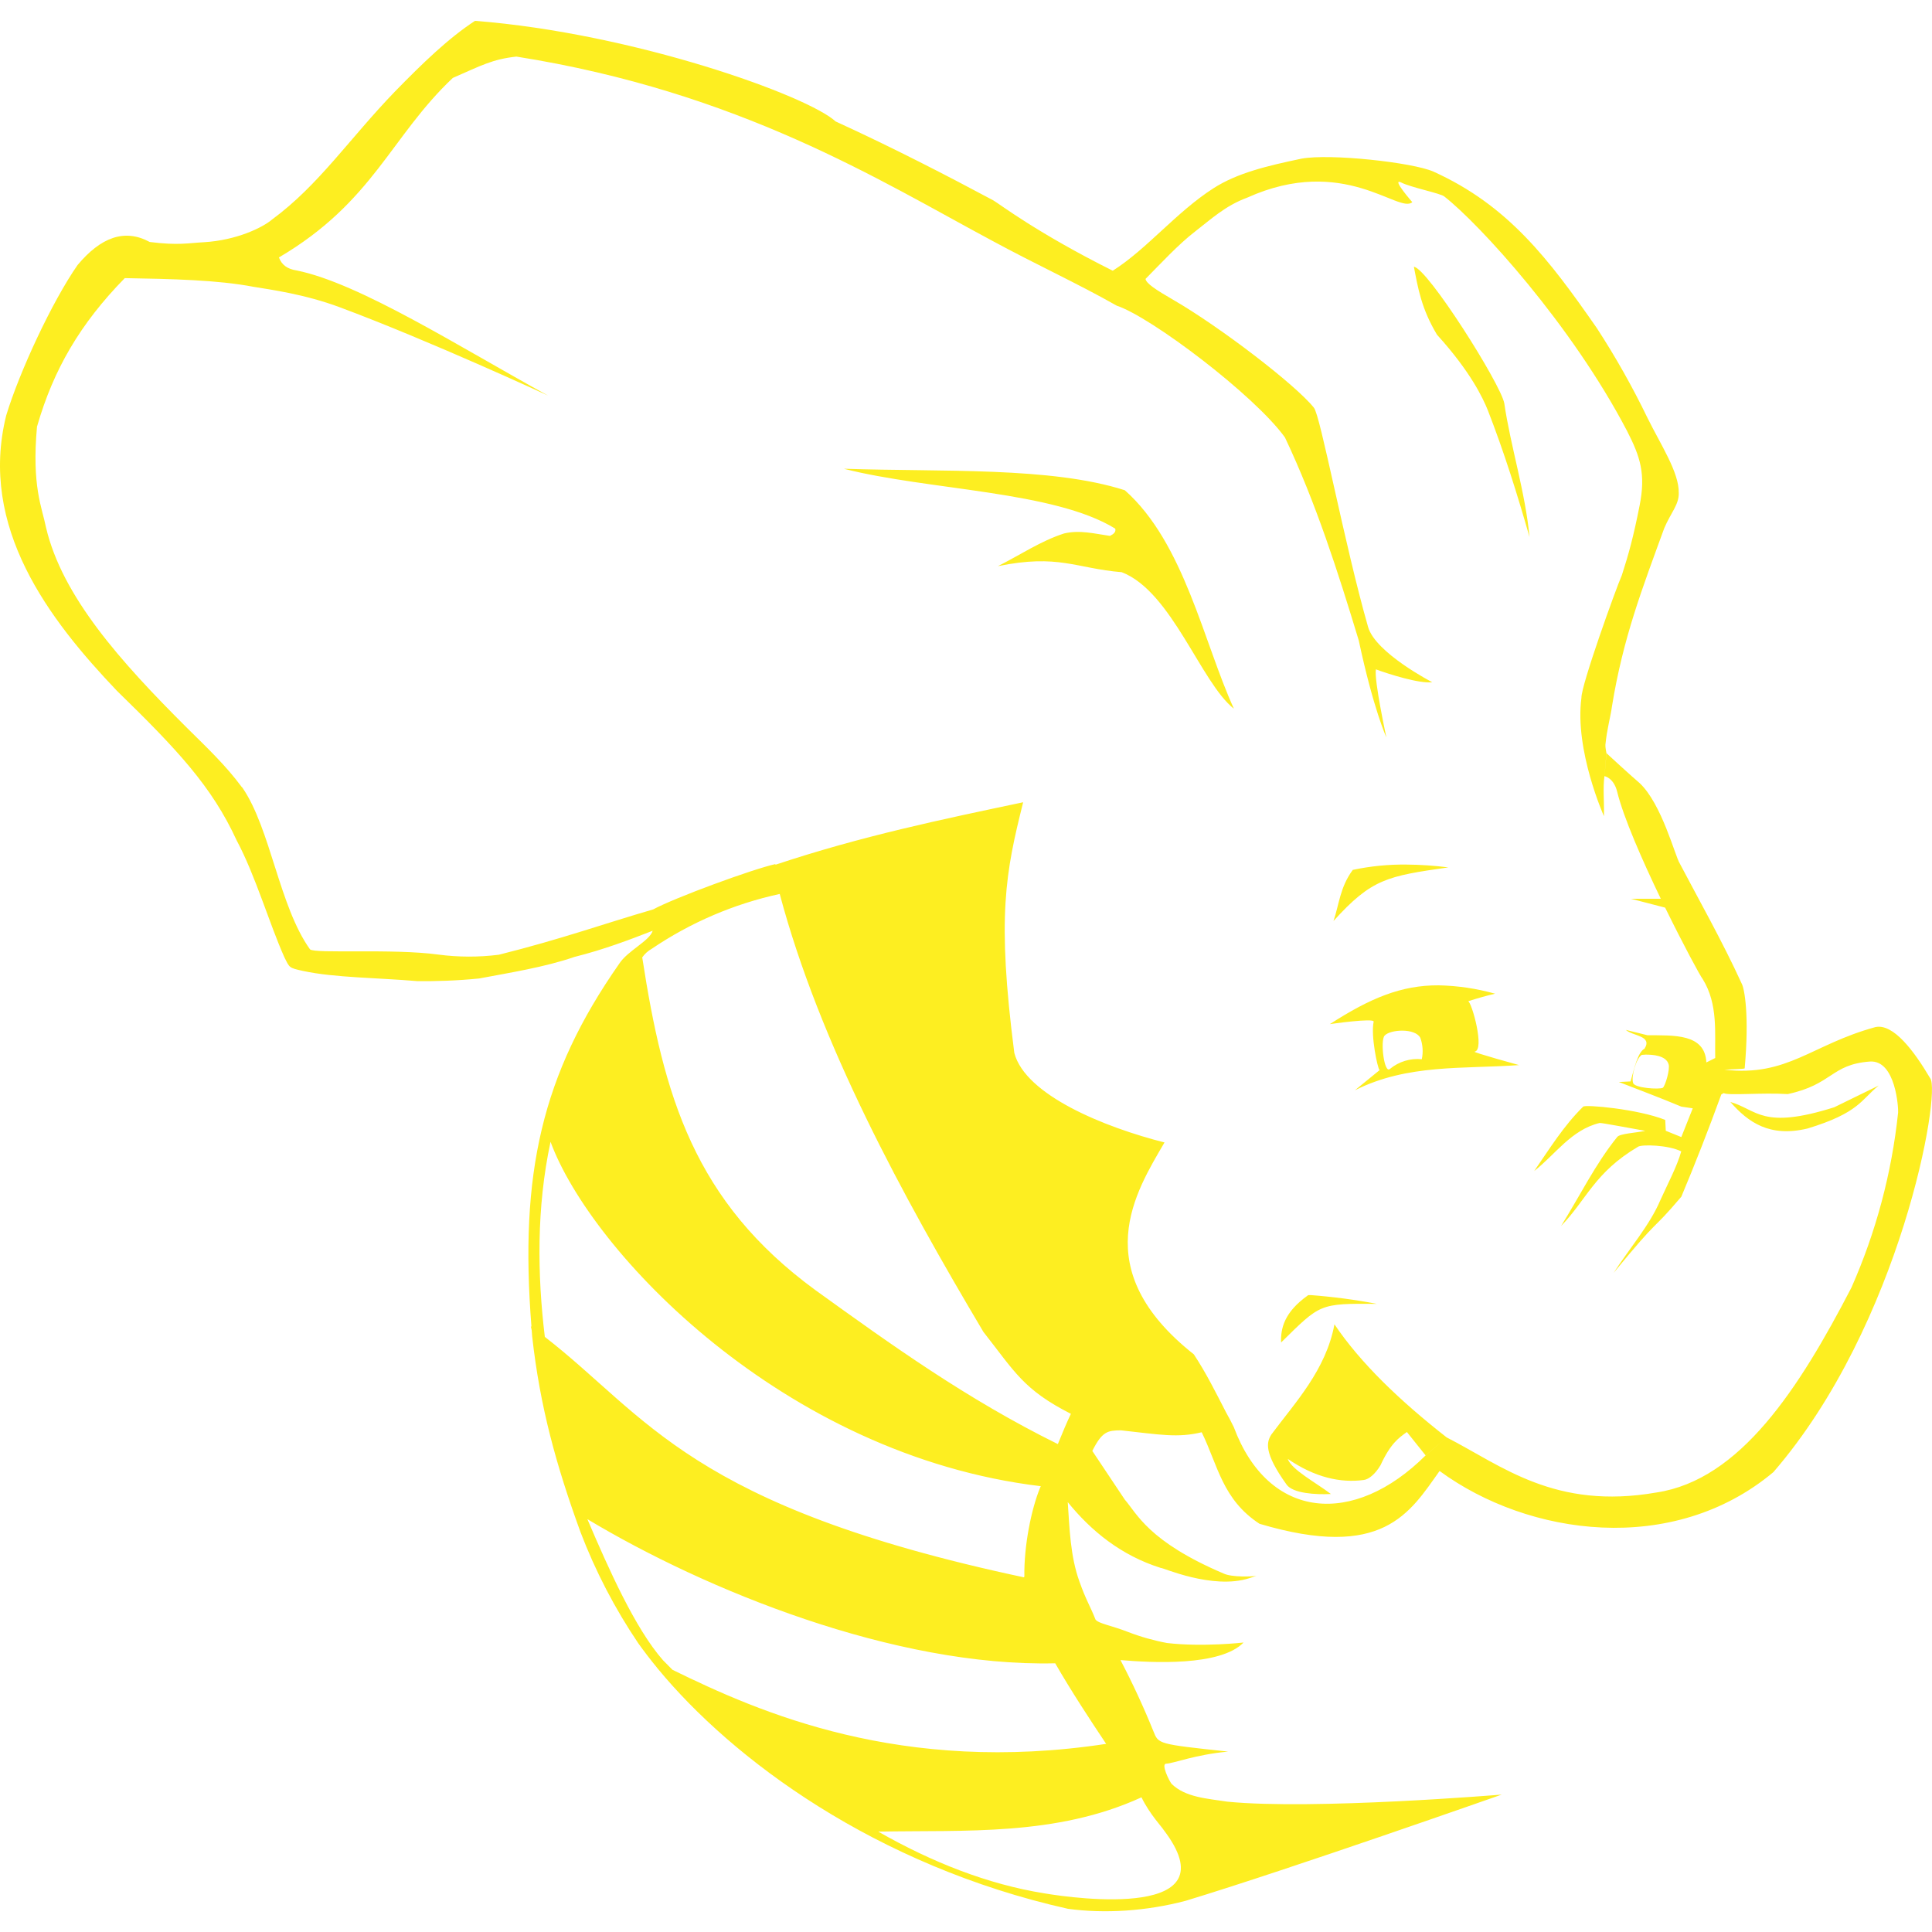
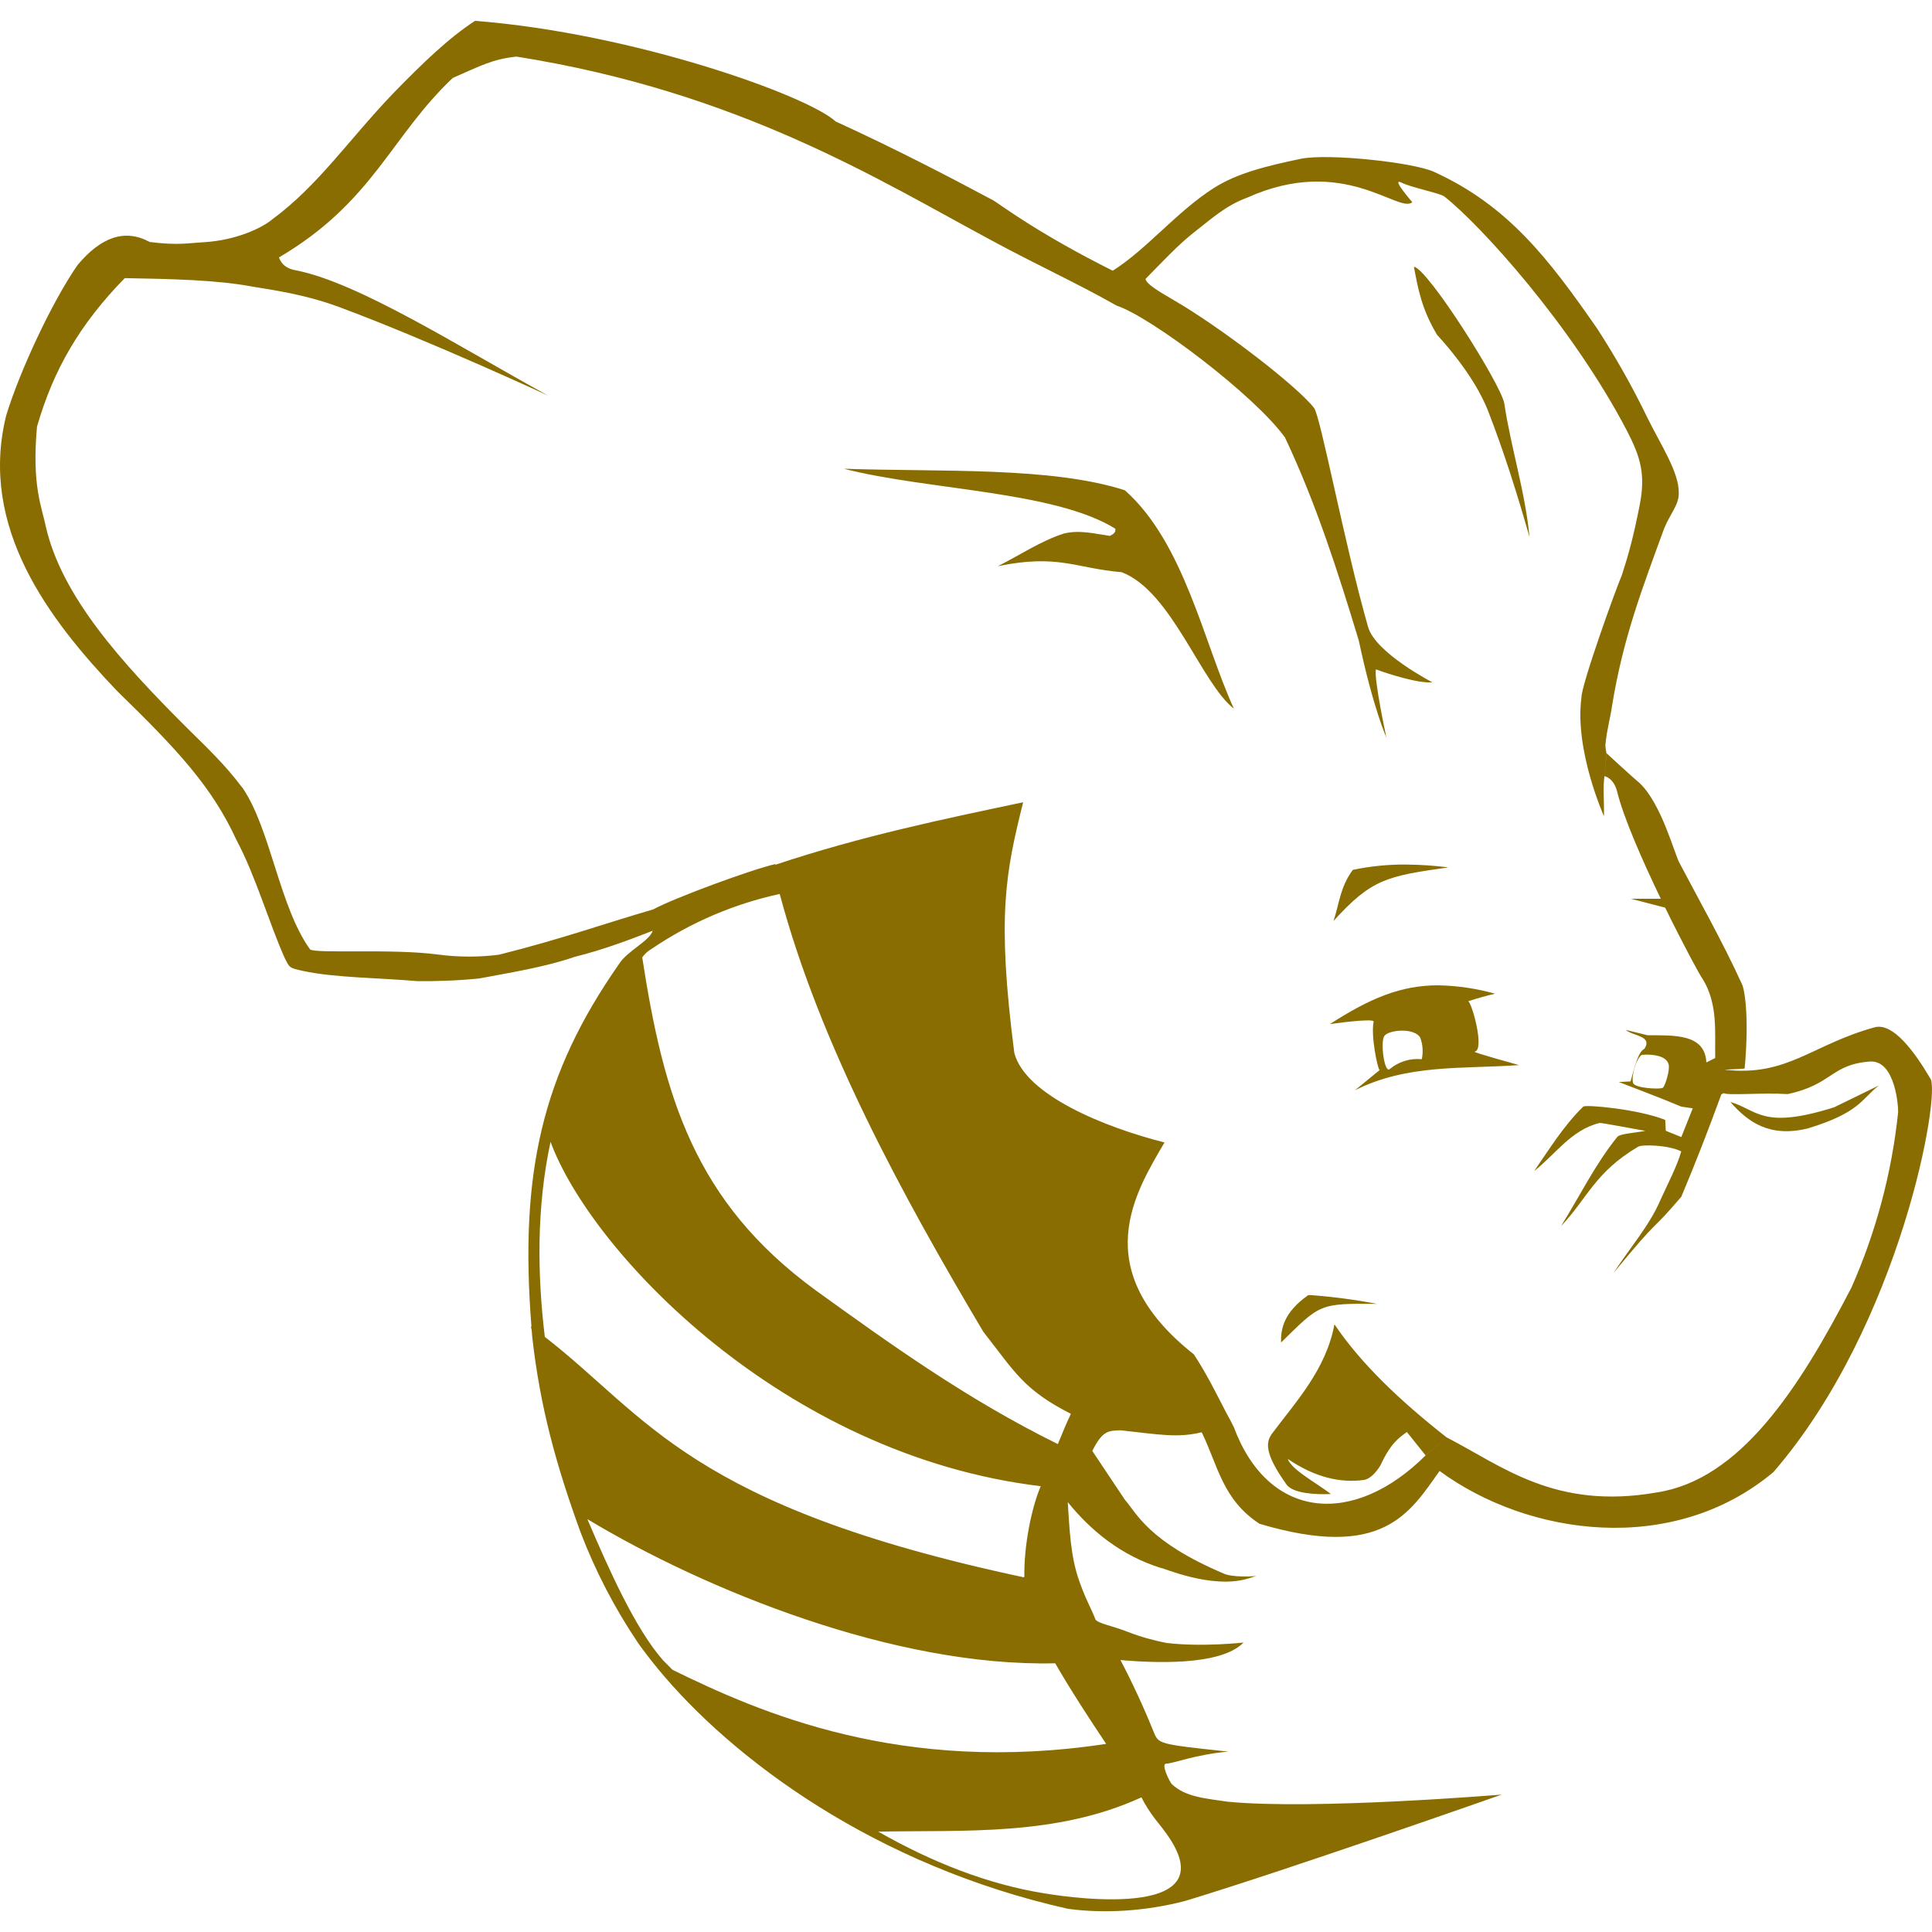
- <svg xmlns="http://www.w3.org/2000/svg" fill="#FDEE21" role="img" viewBox="0 0 24 24">
+ <svg xmlns="http://www.w3.org/2000/svg" fill="#8A6D00" role="img" viewBox="0 0 24 24">
  <path d="M5.902.258c-.331.216-.65.525-.994.877-.569.589-.947 1.164-1.526 1.59-.116.1-.441.26-.85.284-.192.01-.318.042-.672-.003-.312-.169-.608-.059-.897.287-.317.456-.72 1.322-.886 1.868-.345 1.39.533 2.536 1.375 3.42.749.73 1.18 1.188 1.488 1.859.233.435.405 1.032.592 1.45.067.133.053.132.235.172.39.084.934.084 1.417.126.209.003.496-.005.768-.033.375-.071.815-.14 1.185-.268.36-.09.682-.212.971-.325-.037.126-.313.249-.416.41-.962 1.376-1.24 2.605-1.09 4.51l-.008-.007.011.05.006.077c.097.874.298 1.6.6 2.43a6.8 6.8 0 0 0 .717 1.38c.072.101.152.205.238.31h-.002l.005.004c.93 1.13 2.706 2.45 5.098 2.986.457.062.975.029 1.463-.1 1.292-.392 3.925-1.319 3.925-1.319s-2.337.194-3.408.088c-.248-.039-.52-.052-.693-.221-.03-.037-.135-.25-.067-.251.093-.003.36-.113.77-.15-.877-.094-.865-.093-.929-.253a9.968 9.968 0 0 0-.409-.884c.386.033 1.24.08 1.529-.218 0 0-.505.058-.951.006a2.76 2.76 0 0 1-.484-.137c-.2-.079-.365-.103-.404-.154-.07-.177-.116-.236-.2-.473-.114-.315-.123-.665-.145-.986.292.36.664.663 1.157.818.006-.013.638.275 1.098.127l.088-.029c-.045.009-.307.02-.409-.03-.934-.398-1.075-.745-1.226-.918l-.403-.604c.123-.245.192-.254.355-.256.491.054.705.096 1.004.024.203.416.257.835.718 1.137 1.533.456 1.866-.135 2.237-.656 1.104.81 2.9 1.059 4.147.014 1.586-1.835 2.088-4.728 1.947-4.893-.198-.336-.457-.683-.68-.635-.796.217-1.09.62-1.877.529.094-.006.252-.008.253-.017.06-.667-.005-.99-.034-1.046-.24-.527-.554-1.082-.772-1.498-.057-.086-.223-.742-.5-1-.12-.102-.41-.37-.41-.37l-.026.285s.114.017.158.193c.079.322.313.854.542 1.33h-.37l.424.11c.228.465.437.852.467.888.193.312.148.673.155.98l-.11.055c-.017-.361-.405-.335-.732-.338l-.268-.066c.082.076.334.07.232.233-.086.046-.125.242-.174.407l-.145.007c.256.1.494.188.776.306l.142.021-.142.357-.193-.078-.007-.135c-.34-.136-.995-.193-1.019-.165-.242.237-.418.524-.609.8.262-.204.46-.512.813-.597.028-.003.378.065.568.098-.122.025-.32.034-.35.077-.269.332-.466.736-.697 1.105.319-.329.416-.666.957-.985.045-.03.375-.023.536.058-.051.183-.167.401-.26.607-.133.313-.386.601-.58.902.608-.74.435-.469.841-.946.17-.404.34-.84.497-1.271l.03-.016c.054.033.47-.008.795.012.559-.12.535-.367 1.018-.404.325-.025.358.586.353.634a7.248 7.248 0 0 1-.58 2.174c-.652 1.258-1.383 2.388-2.42 2.545-1.265.221-1.922-.332-2.608-.684l-.262.224c-.891.887-1.949.808-2.382-.351l-.003-.006a2.839 2.839 0 0 0-.092-.175c-.127-.246-.25-.495-.402-.724-1.338-1.058-.72-2.022-.364-2.632-.744-.188-1.73-.588-1.866-1.113-.219-1.7-.108-2.24.11-3.113-.996.21-2.006.419-3.077.776l-.001-.008c-.286.064-1.246.416-1.518.563-.617.179-1.13.366-1.917.563a2.934 2.934 0 0 1-.753-.002c-.566-.077-1.531-.008-1.593-.065-.383-.535-.488-1.493-.838-2.006l-.004-.005-.005-.004c-.203-.275-.441-.498-.675-.73C1.49 8.213.773 7.407.572 6.554c-.05-.252-.18-.513-.112-1.258l.002-.004.001-.003c.202-.697.53-1.265 1.087-1.834.58.01 1.153.022 1.6.108.205.034.631.09 1.071.254 1.115.415 2.587 1.097 2.587 1.097-1.105-.607-2.34-1.395-3.121-1.554-.117-.017-.188-.07-.222-.162 1.173-.69 1.388-1.502 2.16-2.23.353-.154.49-.232.79-.265 2.774.439 4.52 1.543 5.9 2.282.56.304 1.07.535 1.557.812.426.14 1.713 1.113 2.09 1.637.383.807.662 1.68.917 2.522.183.857.343 1.204.343 1.204s-.155-.716-.13-.845c.162.06.542.18.7.16 0 0-.705-.364-.797-.686-.296-1.033-.594-2.641-.674-2.725-.226-.284-1.168-1.005-1.746-1.339-.218-.126-.336-.204-.345-.26.184-.186.412-.433.617-.59.195-.15.374-.32.647-.42 1.2-.541 1.886.207 2.05.056 0 0-.259-.296-.144-.247.117.063.5.138.542.177.437.342 1.581 1.593 2.27 2.913.166.323.233.536.156.925-.077.39-.136.604-.22.864-.076.174-.505 1.365-.503 1.525-.087.653.28 1.471.28 1.471.003-.222-.014-.34.006-.499l.025-.284s-.016-.075-.013-.105c.019-.196.067-.361.081-.474.138-.853.377-1.467.65-2.216.08-.189.185-.294.18-.438.005-.255-.224-.598-.389-.933a10.141 10.141 0 0 0-.627-1.112c-.596-.857-1.103-1.527-2.033-1.947-.26-.114-1.284-.226-1.638-.16-.429.09-.797.178-1.092.367-.462.296-.826.755-1.252 1.025-.944-.472-1.4-.825-1.484-.874-.561-.3-1.234-.649-1.958-.98-.348-.321-2.504-1.096-4.479-1.25zm9.705 19.318c.004 0 .007-.001.007-.002zm1.957-16.262c.05.26.091.517.287.844.42.463.571.79.63.935.205.526.369 1.052.519 1.578-.05-.548-.237-1.136-.313-1.66-.043-.24-.954-1.68-1.123-1.697zm-7.078 2.51c1.051.267 2.609.274 3.368.743.011.041-.02.068-.066.09-.187-.026-.372-.077-.57-.03-.29.093-.548.269-.822.406.754-.154.965.027 1.538.075.62.236.985 1.375 1.394 1.696-.378-.827-.617-2.06-1.355-2.714-.917-.294-2.267-.226-3.487-.267zm6.987 4.916a3.036 3.036 0 0 0-.668.066c-.16.215-.17.433-.24.635.476-.525.665-.557 1.427-.666a4.429 4.429 0 0 0-.52-.035zm-7.787.365c.496 1.86 1.516 3.733 2.53 5.44.39.496.497.718 1.087 1.018-.049.103-.103.23-.162.376-1.132-.559-2.067-1.232-3.008-1.91-1.512-1.104-1.89-2.418-2.155-4.136a.363.363 0 0 1 .12-.108 4.556 4.556 0 0 1 1.588-.68zm8.185 1.135c-.466-.002-.851.16-1.351.482 0 0 .554-.08.544-.03-.037.175.048.575.073.602l.006-.005c0 .006-.003.008-.006.005l-.306.25c.654-.329 1.341-.263 2.039-.313 0 0-.588-.162-.552-.167.131-.019-.035-.613-.08-.626a4.2 4.2 0 0 1 .334-.094 2.81 2.81 0 0 0-.701-.104zm-1.351.482zm.904.081c.094.001.189.028.22.09a.484.484 0 0 1 .018.265.538.538 0 0 0-.395.12c-.071.07-.123-.347-.068-.412.034-.04.13-.064.225-.063zm3.017.298c.084-.001.256.009.287.12.02.062-.042.27-.072.292-.046.023-.356.003-.369-.061-.026-.076.037-.306.108-.348l.046-.003zm2.897.384l-.553.27c-.9.284-.954.03-1.29-.066.222.253.487.442.958.33.645-.196.667-.36.885-.534zm-16.499.699c.5 1.36 2.887 3.894 6.09 4.278l-.008.018c-.11.266-.202.724-.196 1.104l-.006.01c-4.155-.885-4.67-1.994-5.951-2.987-.093-.768-.105-1.602.071-2.423zm9.442 1.904c-.021 0-.033 0-.033.003-.296.21-.34.412-.334.586.491-.483.473-.485 1.19-.48a7.261 7.261 0 0 0-.823-.109zm.296.363c-.105.567-.487.97-.783 1.368-.059.093-.101.22.189.624.078.108.36.126.55.116-.193-.146-.488-.301-.536-.436.341.233.657.3.943.262.065-.007.146-.077.209-.183.127-.274.227-.34.328-.413l.232.29.262-.223c-.581-.455-1.07-.923-1.394-1.405zm-9.281 2.42c1.46.878 3.814 1.839 5.812 1.791.2.347.439.711.633 1.001-2.544.387-4.308-.391-5.387-.92l-.117-.118c-.345-.391-.676-1.134-.941-1.755zm6.884 3.456c.1.207.262.379.273.402.856 1.116-1.079.859-1.478.791-.71-.113-1.405-.391-2.065-.767 1.074-.021 2.208.06 3.27-.426Z" />
</svg>
